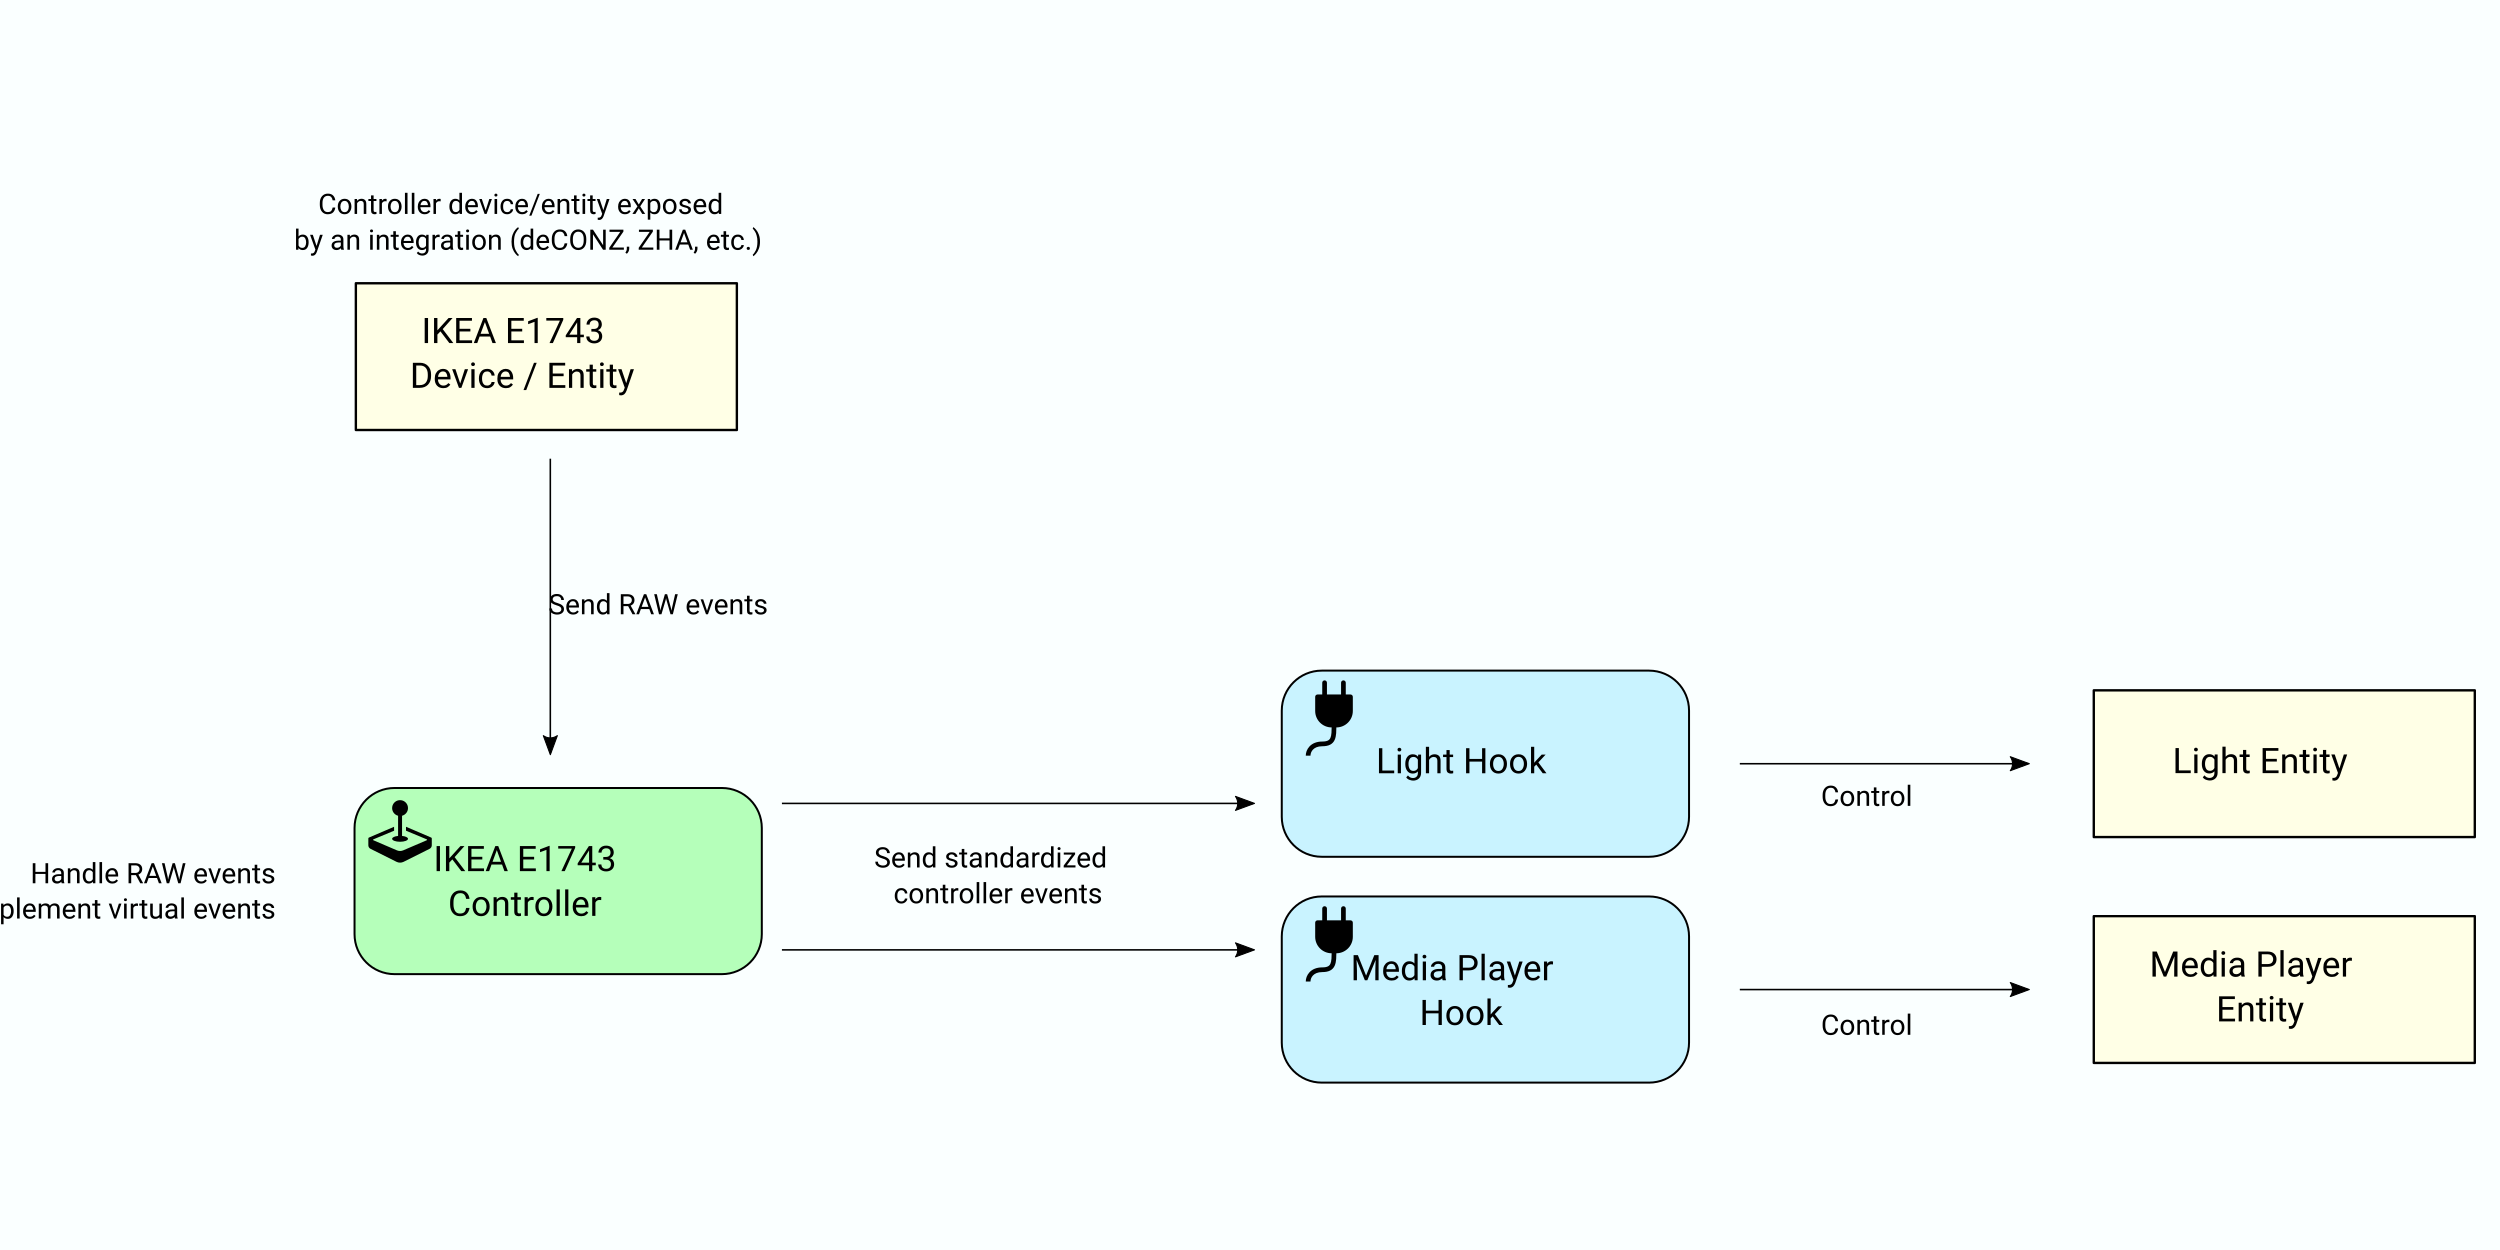
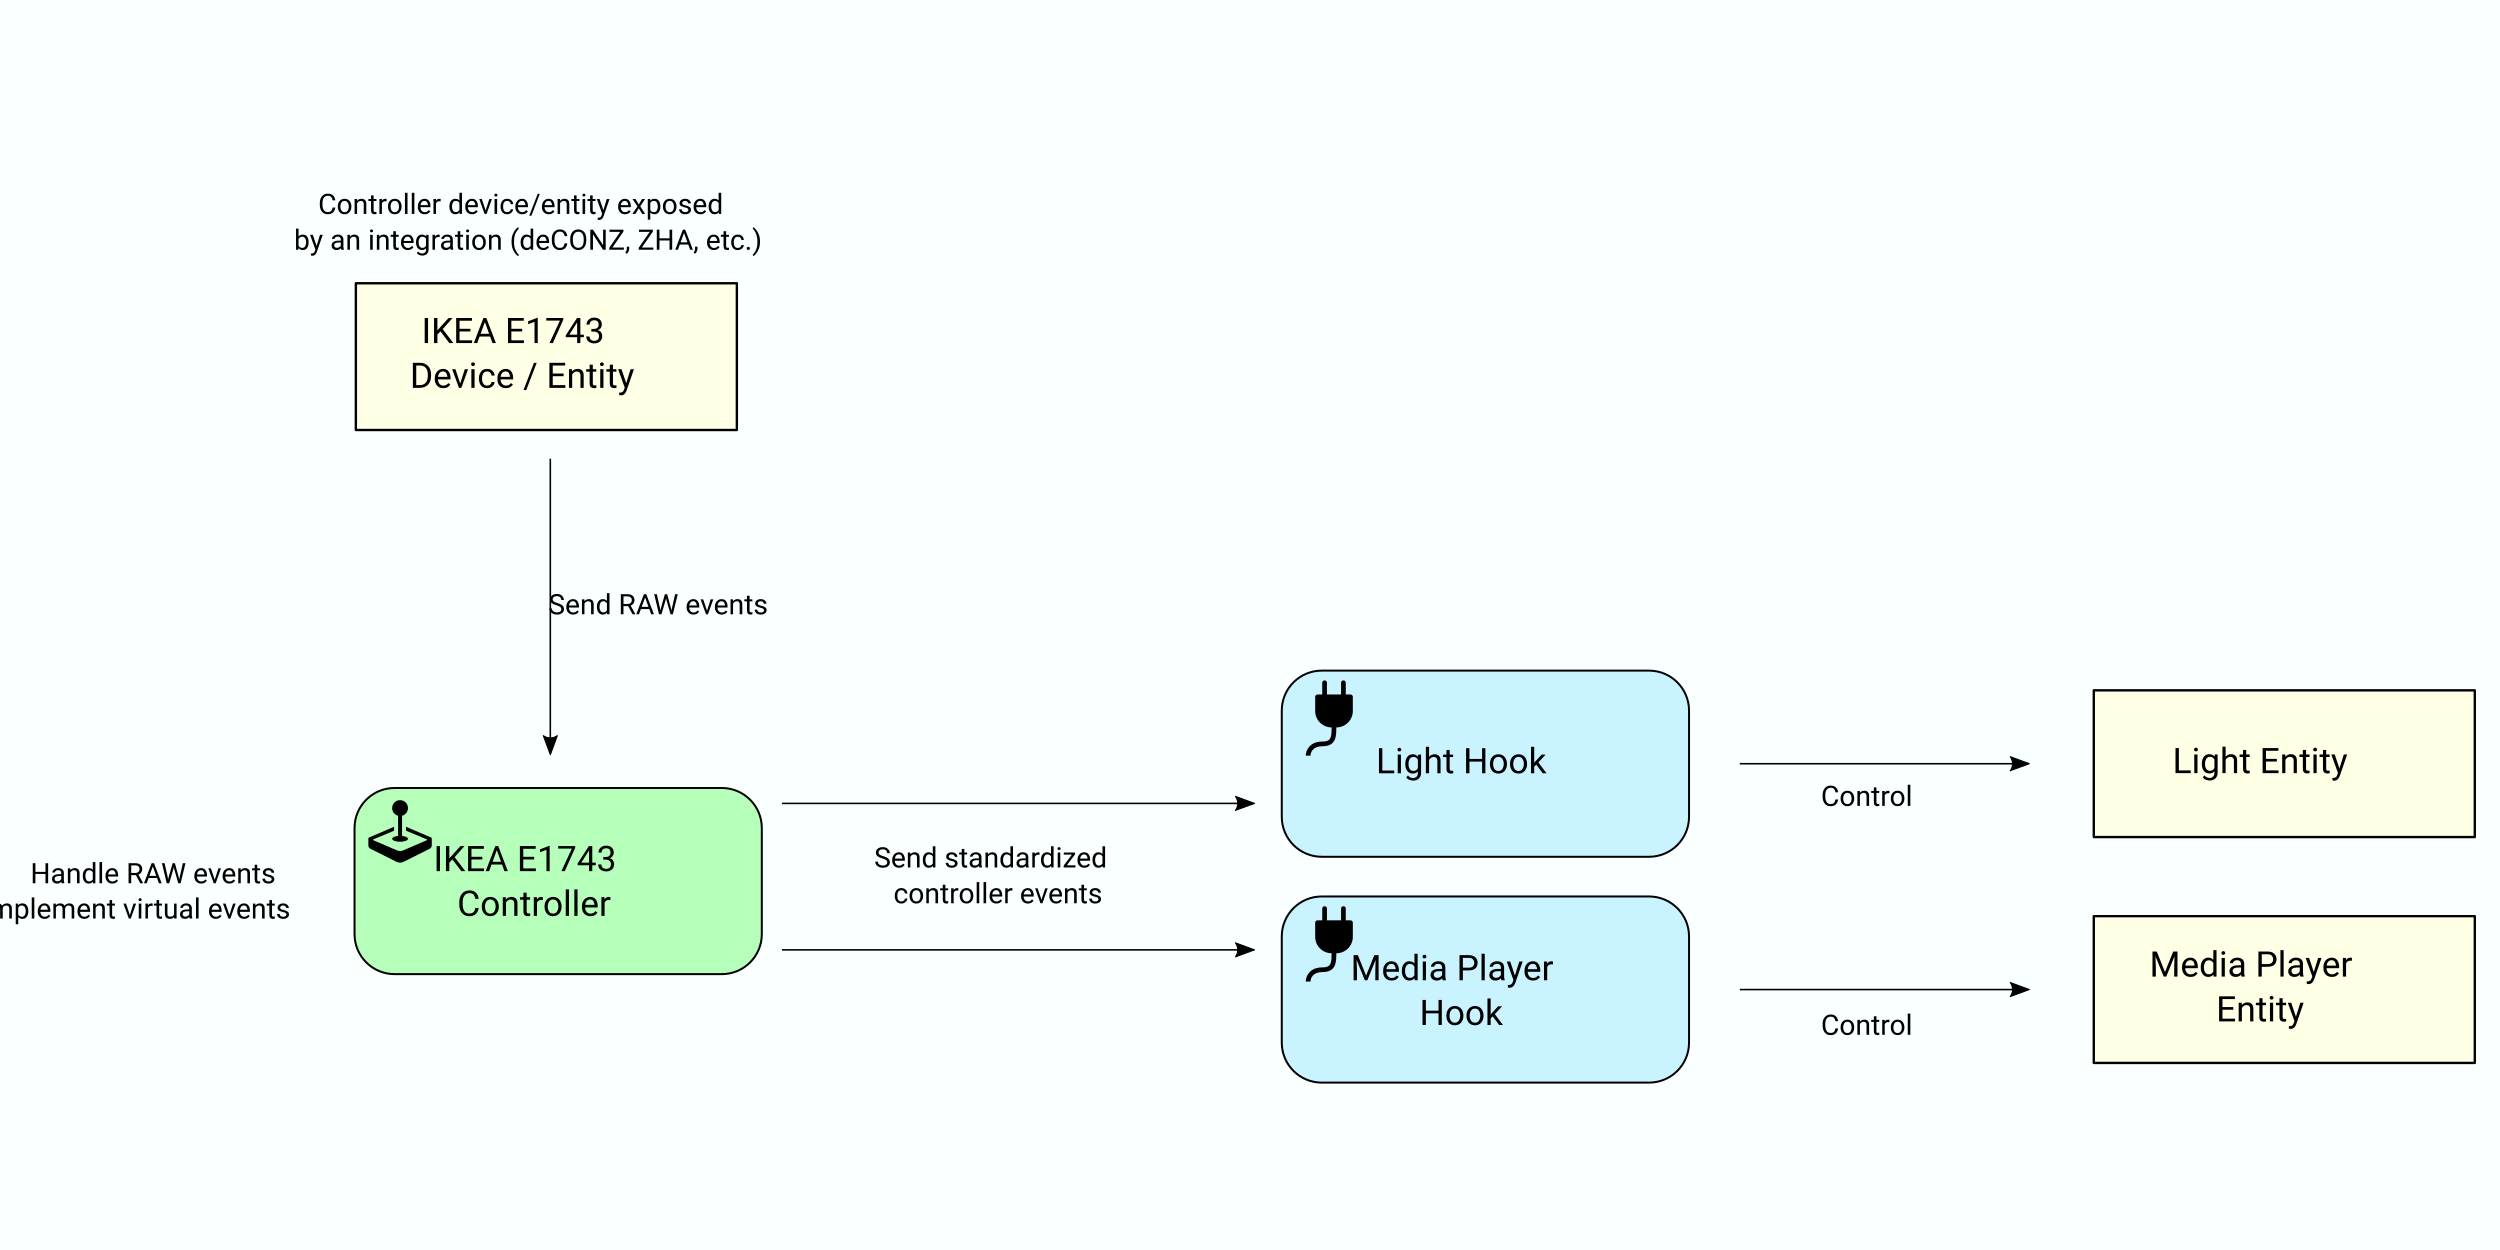
- <svg xmlns="http://www.w3.org/2000/svg" width="500mm" height="250mm" viewBox="0 0 500 250" version="1.1" id="svg8">
+ <svg xmlns="http://www.w3.org/2000/svg" id="svg8" width="500mm" height="250mm" version="1.1" viewBox="0 0 500 250">
  <defs id="defs2">
-     <marker style="overflow:visible" id="Arrow2Lstart" refX="0" refY="0" orient="auto">
-       <path transform="matrix(1.1,0,0,1.1,1.1,0)" d="M 8.719,4.034 -2.207,0.016 8.719,-4.002 c -1.745,2.372 -1.735,5.617 -6e-7,8.035 z" style="fill:#000000;fill-opacity:1;fill-rule:evenodd;stroke:#000000;stroke-width:0.625;stroke-linejoin:round;stroke-opacity:1" id="path1313" />
+     <marker style="overflow:visible" id="Arrow2Lstart" orient="auto" refX="0" refY="0">
+       <path id="path1313" d="M 8.719,4.034 -2.207,0.016 8.719,-4.002 c -1.745,2.372 -1.735,5.617 -6e-7,8.035 z" transform="matrix(1.1,0,0,1.1,1.1,0)" style="fill:#000;fill-opacity:1;fill-rule:evenodd;stroke:#000;stroke-width:.625;stroke-linejoin:round;stroke-opacity:1" />
    </marker>
-     <marker style="overflow:visible" id="marker3931" refX="0" refY="0" orient="auto">
-       <path transform="matrix(-1.1,0,0,-1.1,-1.1,0)" d="M 8.719,4.034 -2.207,0.016 8.719,-4.002 c -1.745,2.372 -1.735,5.617 -6e-7,8.035 z" style="fill:#000000;fill-opacity:1;fill-rule:evenodd;stroke:#000000;stroke-width:0.625;stroke-linejoin:round;stroke-opacity:1" id="path3929" />
+     <marker style="overflow:visible" id="marker3931" orient="auto" refX="0" refY="0">
+       <path id="path3929" d="M 8.719,4.034 -2.207,0.016 8.719,-4.002 c -1.745,2.372 -1.735,5.617 -6e-7,8.035 z" transform="matrix(-1.1,0,0,-1.1,-1.1,0)" style="fill:#000;fill-opacity:1;fill-rule:evenodd;stroke:#000;stroke-width:.625;stroke-linejoin:round;stroke-opacity:1" />
    </marker>
-     <marker style="overflow:visible" id="TriangleOutL" refX="0" refY="0" orient="auto">
-       <path transform="scale(0.8)" style="fill:#000000;fill-opacity:1;fill-rule:evenodd;stroke:#000000;stroke-width:1pt;stroke-opacity:1" d="M 5.77,0 -2.88,5 V -5 Z" id="path1437" />
+     <marker style="overflow:visible" id="TriangleOutL" orient="auto" refX="0" refY="0">
+       <path transform="scale(0.8)" style="fill:#000;fill-opacity:1;fill-rule:evenodd;stroke:#000;stroke-width:1pt;stroke-opacity:1" id="path1437" d="M 5.77,0 -2.88,5 V -5 Z" />
    </marker>
-     <marker style="overflow:visible" id="Arrow2Lend" refX="0" refY="0" orient="auto">
-       <path transform="matrix(-1.1,0,0,-1.1,-1.1,0)" d="M 8.719,4.034 -2.207,0.016 8.719,-4.002 c -1.745,2.372 -1.735,5.617 -6e-7,8.035 z" style="fill:#000000;fill-opacity:1;fill-rule:evenodd;stroke:#000000;stroke-width:0.625;stroke-linejoin:round;stroke-opacity:1" id="path1316" />
+     <marker style="overflow:visible" id="Arrow2Lend" orient="auto" refX="0" refY="0">
+       <path id="path1316" d="M 8.719,4.034 -2.207,0.016 8.719,-4.002 c -1.745,2.372 -1.735,5.617 -6e-7,8.035 z" transform="matrix(-1.1,0,0,-1.1,-1.1,0)" style="fill:#000;fill-opacity:1;fill-rule:evenodd;stroke:#000;stroke-width:.625;stroke-linejoin:round;stroke-opacity:1" />
    </marker>
-     <marker style="overflow:visible" id="Arrow1Lend" refX="0" refY="0" orient="auto">
-       <path transform="matrix(-0.8,0,0,-0.8,-10,0)" style="fill:#000000;fill-opacity:1;fill-rule:evenodd;stroke:#000000;stroke-width:1pt;stroke-opacity:1" d="M 0,0 5,-5 -12.5,0 5,5 Z" id="path1298" />
+     <marker style="overflow:visible" id="Arrow1Lend" orient="auto" refX="0" refY="0">
+       <path transform="matrix(-0.8,0,0,-0.8,-10,0)" style="fill:#000;fill-opacity:1;fill-rule:evenodd;stroke:#000;stroke-width:1pt;stroke-opacity:1" id="path1298" d="M 0,0 5,-5 -12.5,0 5,5 Z" />
    </marker>
-     <marker style="overflow:visible" id="Arrow1Lstart" refX="0" refY="0" orient="auto">
-       <path transform="matrix(0.8,0,0,0.8,10,0)" style="fill:#000000;fill-opacity:1;fill-rule:evenodd;stroke:#000000;stroke-width:1pt;stroke-opacity:1" d="M 0,0 5,-5 -12.5,0 5,5 Z" id="path1295" />
+     <marker style="overflow:visible" id="Arrow1Lstart" orient="auto" refX="0" refY="0">
+       <path transform="matrix(0.8,0,0,0.8,10,0)" style="fill:#000;fill-opacity:1;fill-rule:evenodd;stroke:#000;stroke-width:1pt;stroke-opacity:1" id="path1295" d="M 0,0 5,-5 -12.5,0 5,5 Z" />
    </marker>
-     <marker style="overflow:visible" id="Arrow2Lend-4" refX="0" refY="0" orient="auto">
-       <path transform="matrix(-1.1,0,0,-1.1,-1.1,0)" d="M 8.719,4.034 -2.207,0.016 8.719,-4.002 c -1.745,2.372 -1.735,5.617 -6e-7,8.035 z" style="fill:#000000;fill-opacity:1;fill-rule:evenodd;stroke:#000000;stroke-width:0.625;stroke-linejoin:round;stroke-opacity:1" id="path1316-0" />
+     <marker style="overflow:visible" id="Arrow2Lend-4" orient="auto" refX="0" refY="0">
+       <path id="path1316-0" d="M 8.719,4.034 -2.207,0.016 8.719,-4.002 c -1.745,2.372 -1.735,5.617 -6e-7,8.035 z" transform="matrix(-1.1,0,0,-1.1,-1.1,0)" style="fill:#000;fill-opacity:1;fill-rule:evenodd;stroke:#000;stroke-width:.625;stroke-linejoin:round;stroke-opacity:1" />
    </marker>
-     <marker style="overflow:visible" id="Arrow2Lend-4-1" refX="0" refY="0" orient="auto">
-       <path transform="matrix(-1.1,0,0,-1.1,-1.1,0)" d="M 8.719,4.034 -2.207,0.016 8.719,-4.002 c -1.745,2.372 -1.735,5.617 -6e-7,8.035 z" style="fill:#000000;fill-opacity:1;fill-rule:evenodd;stroke:#000000;stroke-width:0.625;stroke-linejoin:round;stroke-opacity:1" id="path1316-0-9" />
+     <marker style="overflow:visible" id="Arrow2Lend-4-1" orient="auto" refX="0" refY="0">
+       <path id="path1316-0-9" d="M 8.719,4.034 -2.207,0.016 8.719,-4.002 c -1.745,2.372 -1.735,5.617 -6e-7,8.035 z" transform="matrix(-1.1,0,0,-1.1,-1.1,0)" style="fill:#000;fill-opacity:1;fill-rule:evenodd;stroke:#000;stroke-width:.625;stroke-linejoin:round;stroke-opacity:1" />
    </marker>
-     <marker style="overflow:visible" id="Arrow2Lend-8" refX="0" refY="0" orient="auto">
-       <path transform="matrix(-1.1,0,0,-1.1,-1.1,0)" d="M 8.719,4.034 -2.207,0.016 8.719,-4.002 c -1.745,2.372 -1.735,5.617 -6e-7,8.035 z" style="fill:#000000;fill-opacity:1;fill-rule:evenodd;stroke:#000000;stroke-width:0.625;stroke-linejoin:round;stroke-opacity:1" id="path1316-04" />
+     <marker style="overflow:visible" id="Arrow2Lend-8" orient="auto" refX="0" refY="0">
+       <path id="path1316-04" d="M 8.719,4.034 -2.207,0.016 8.719,-4.002 c -1.745,2.372 -1.735,5.617 -6e-7,8.035 z" transform="matrix(-1.1,0,0,-1.1,-1.1,0)" style="fill:#000;fill-opacity:1;fill-rule:evenodd;stroke:#000;stroke-width:.625;stroke-linejoin:round;stroke-opacity:1" />
    </marker>
-     <marker style="overflow:visible" id="Arrow2Lend-4-6" refX="0" refY="0" orient="auto">
-       <path transform="matrix(-1.1,0,0,-1.1,-1.1,0)" d="M 8.719,4.034 -2.207,0.016 8.719,-4.002 c -1.745,2.372 -1.735,5.617 -6e-7,8.035 z" style="fill:#000000;fill-opacity:1;fill-rule:evenodd;stroke:#000000;stroke-width:0.625;stroke-linejoin:round;stroke-opacity:1" id="path1316-0-8" />
+     <marker style="overflow:visible" id="Arrow2Lend-4-6" orient="auto" refX="0" refY="0">
+       <path id="path1316-0-8" d="M 8.719,4.034 -2.207,0.016 8.719,-4.002 c -1.745,2.372 -1.735,5.617 -6e-7,8.035 z" transform="matrix(-1.1,0,0,-1.1,-1.1,0)" style="fill:#000;fill-opacity:1;fill-rule:evenodd;stroke:#000;stroke-width:.625;stroke-linejoin:round;stroke-opacity:1" />
    </marker>
-     <marker style="overflow:visible" id="Arrow2Lend-4-1-9" refX="0" refY="0" orient="auto">
-       <path transform="matrix(-1.1,0,0,-1.1,-1.1,0)" d="M 8.719,4.034 -2.207,0.016 8.719,-4.002 c -1.745,2.372 -1.735,5.617 -6e-7,8.035 z" style="fill:#000000;fill-opacity:1;fill-rule:evenodd;stroke:#000000;stroke-width:0.625;stroke-linejoin:round;stroke-opacity:1" id="path1316-0-9-0" />
+     <marker style="overflow:visible" id="Arrow2Lend-4-1-9" orient="auto" refX="0" refY="0">
+       <path id="path1316-0-9-0" d="M 8.719,4.034 -2.207,0.016 8.719,-4.002 c -1.745,2.372 -1.735,5.617 -6e-7,8.035 z" transform="matrix(-1.1,0,0,-1.1,-1.1,0)" style="fill:#000;fill-opacity:1;fill-rule:evenodd;stroke:#000;stroke-width:.625;stroke-linejoin:round;stroke-opacity:1" />
    </marker>
-     <marker style="overflow:visible" id="Arrow2Lend-6" refX="0" refY="0" orient="auto">
-       <path transform="matrix(-1.1,0,0,-1.1,-1.1,0)" d="M 8.719,4.034 -2.207,0.016 8.719,-4.002 c -1.745,2.372 -1.735,5.617 -6e-7,8.035 z" style="fill:#000000;fill-opacity:1;fill-rule:evenodd;stroke:#000000;stroke-width:0.625;stroke-linejoin:round;stroke-opacity:1" id="path1316-5" />
+     <marker style="overflow:visible" id="Arrow2Lend-6" orient="auto" refX="0" refY="0">
+       <path id="path1316-5" d="M 8.719,4.034 -2.207,0.016 8.719,-4.002 c -1.745,2.372 -1.735,5.617 -6e-7,8.035 z" transform="matrix(-1.1,0,0,-1.1,-1.1,0)" style="fill:#000;fill-opacity:1;fill-rule:evenodd;stroke:#000;stroke-width:.625;stroke-linejoin:round;stroke-opacity:1" />
    </marker>
-     <marker style="overflow:visible" id="Arrow2Lend-0" refX="0" refY="0" orient="auto">
-       <path transform="matrix(-1.1,0,0,-1.1,-1.1,0)" d="M 8.719,4.034 -2.207,0.016 8.719,-4.002 c -1.745,2.372 -1.735,5.617 -6e-7,8.035 z" style="fill:#000000;fill-opacity:1;fill-rule:evenodd;stroke:#000000;stroke-width:0.625;stroke-linejoin:round;stroke-opacity:1" id="path1316-8" />
+     <marker style="overflow:visible" id="Arrow2Lend-0" orient="auto" refX="0" refY="0">
+       <path id="path1316-8" d="M 8.719,4.034 -2.207,0.016 8.719,-4.002 c -1.745,2.372 -1.735,5.617 -6e-7,8.035 z" transform="matrix(-1.1,0,0,-1.1,-1.1,0)" style="fill:#000;fill-opacity:1;fill-rule:evenodd;stroke:#000;stroke-width:.625;stroke-linejoin:round;stroke-opacity:1" />
    </marker>
-     <marker style="overflow:visible" id="Arrow2Lend-0-2" refX="0" refY="0" orient="auto">
-       <path transform="matrix(-1.1,0,0,-1.1,-1.1,0)" d="M 8.719,4.034 -2.207,0.016 8.719,-4.002 c -1.745,2.372 -1.735,5.617 -6e-7,8.035 z" style="fill:#000000;fill-opacity:1;fill-rule:evenodd;stroke:#000000;stroke-width:0.625;stroke-linejoin:round;stroke-opacity:1" id="path1316-8-4" />
+     <marker style="overflow:visible" id="Arrow2Lend-0-2" orient="auto" refX="0" refY="0">
+       <path id="path1316-8-4" d="M 8.719,4.034 -2.207,0.016 8.719,-4.002 c -1.745,2.372 -1.735,5.617 -6e-7,8.035 z" transform="matrix(-1.1,0,0,-1.1,-1.1,0)" style="fill:#000;fill-opacity:1;fill-rule:evenodd;stroke:#000;stroke-width:.625;stroke-linejoin:round;stroke-opacity:1" />
    </marker>
  </defs>
  <g id="layer1">
-     <rect style="fill:#faffff;fill-opacity:1;stroke:#000000;stroke-width:0.4;stroke-linecap:round;stroke-linejoin:round;stroke-miterlimit:4.3;stroke-dasharray:none;stroke-opacity:1" id="rect2381" width="607.786" height="551.089" x="-52.524" y="-103.271" />
-     <rect style="fill:#ffffe6;fill-opacity:1;stroke:#000000;stroke-width:0.476;stroke-linecap:round;stroke-linejoin:round;stroke-miterlimit:4.3;stroke-dasharray:none;stroke-opacity:1" id="rect1220-4" width="76.202" height="29.352" x="418.757" y="183.232" />
-     <rect style="fill:#b5ffba;fill-opacity:1;stroke:#000000;stroke-width:0.4;stroke-linecap:round;stroke-linejoin:round;stroke-miterlimit:4.3;stroke-dasharray:none;stroke-opacity:1" id="rect869" width="81.454" height="37.231" x="70.908" y="157.597" rx="8" ry="8" />
-     <text xml:space="preserve" style="font-style:normal;font-weight:normal;font-size:7.056px;line-height:1.25;font-family:sans-serif;text-align:center;letter-spacing:0px;text-anchor:middle;fill:#000000;fill-opacity:1;stroke:none;stroke-width:0.265" x="111.403" y="174.222" id="text873">
-       <tspan id="tspan871" x="111.403" y="174.222" style="font-style:normal;font-variant:normal;font-weight:normal;font-stretch:normal;font-size:7.056px;font-family:Roboto;-inkscape-font-specification:Roboto;text-align:center;text-anchor:middle;stroke-width:0.265">IKEA E1743</tspan>
-       <tspan x="111.403" y="183.174" style="font-style:normal;font-variant:normal;font-weight:normal;font-stretch:normal;font-size:7.056px;font-family:Roboto;-inkscape-font-specification:Roboto;text-align:center;text-anchor:middle;stroke-width:0.265" id="tspan1149">Controller</tspan>
-       <tspan x="111.403" y="191.994" style="font-style:normal;font-variant:normal;font-weight:normal;font-stretch:normal;font-size:7.056px;font-family:Roboto;-inkscape-font-specification:Roboto;text-align:center;text-anchor:middle;stroke-width:0.265" id="tspan1101" />
+     <rect style="fill:#faffff;fill-opacity:1;stroke:#000;stroke-width:.4;stroke-linecap:round;stroke-linejoin:round;stroke-miterlimit:4.3;stroke-dasharray:none;stroke-opacity:1" id="rect2381" width="607.786" height="551.089" x="-52.524" y="-103.271" />
+     <rect style="fill:#ffffe6;fill-opacity:1;stroke:#000;stroke-width:.476;stroke-linecap:round;stroke-linejoin:round;stroke-miterlimit:4.3;stroke-dasharray:none;stroke-opacity:1" id="rect1220-4" width="76.202" height="29.352" x="418.757" y="183.232" />
+     <rect style="fill:#b5ffba;fill-opacity:1;stroke:#000;stroke-width:.4;stroke-linecap:round;stroke-linejoin:round;stroke-miterlimit:4.3;stroke-dasharray:none;stroke-opacity:1" id="rect869" width="81.454" height="37.231" x="70.908" y="157.597" rx="8" ry="8" />
+     <text xml:space="preserve" style="font-style:normal;font-weight:400;font-size:7.056px;line-height:1.25;font-family:sans-serif;text-align:center;letter-spacing:0;text-anchor:middle;fill:#000;fill-opacity:1;stroke:none;stroke-width:.265" id="text873" x="111.403" y="174.222">
+       <tspan id="tspan871" x="111.403" y="174.222" style="font-style:normal;font-variant:normal;font-weight:400;font-stretch:normal;font-size:7.056px;font-family:Roboto;-inkscape-font-specification:Roboto;text-align:center;text-anchor:middle;stroke-width:.265">IKEA E1743</tspan>
+       <tspan x="111.403" y="183.174" style="font-style:normal;font-variant:normal;font-weight:400;font-stretch:normal;font-size:7.056px;font-family:Roboto;-inkscape-font-specification:Roboto;text-align:center;text-anchor:middle;stroke-width:.265" id="tspan1149">Controller</tspan>
    </text>
    <g style="fill:currentColor" id="g1099" transform="matrix(0.7930988,0,0,0.7930988,73.66756,160.0281)">
-       <path d="M 10,2 A 2,2 0 0 1 8.5,3.937 V 9.024 C 9.363,9.107 10,9.401 10,9.75 10,10.164 9.105,10.5 8,10.5 6.895,10.5 6,10.164 6,9.75 6,9.4 6.637,9.107 7.5,9.024 V 3.937 A 2,2 0 1 1 10,2 Z" id="path1085" />
-       <path d="m 0,9.665 v 1.717 a 1,1 0 0 0 0.553,0.894 l 6.553,3.277 a 2,2 0 0 0 1.788,0 l 6.553,-3.277 A 1,1 0 0 0 16,11.382 V 9.665 c 0,-0.1 -0.06,-0.19 -0.152,-0.23 L 9.5,6.715 v 0.993 l 5.227,2.178 a 0.125,0.125 0 0 1 10e-4,0.23 l -5.94,2.546 a 2,2 0 0 1 -1.576,0 L 1.272,10.116 A 0.125,0.125 0 0 1 1.273,9.886 L 6.5,7.708 6.487,6.72 0.152,9.435 A 0.25,0.25 0 0 0 0,9.665 Z" id="path1087" />
+       <path id="path1085" d="M 10,2 A 2,2 0 0 1 8.5,3.937 V 9.024 C 9.363,9.107 10,9.401 10,9.75 10,10.164 9.105,10.5 8,10.5 6.895,10.5 6,10.164 6,9.75 6,9.4 6.637,9.107 7.5,9.024 V 3.937 A 2,2 0 1 1 10,2 Z" />
+       <path id="path1087" d="m 0,9.665 v 1.717 a 1,1 0 0 0 0.553,0.894 l 6.553,3.277 a 2,2 0 0 0 1.788,0 l 6.553,-3.277 A 1,1 0 0 0 16,11.382 V 9.665 c 0,-0.1 -0.06,-0.19 -0.152,-0.23 L 9.5,6.715 v 0.993 l 5.227,2.178 a 0.125,0.125 0 0 1 10e-4,0.23 l -5.94,2.546 a 2,2 0 0 1 -1.576,0 L 1.272,10.116 A 0.125,0.125 0 0 1 1.273,9.886 L 6.5,7.708 6.487,6.72 0.152,9.435 A 0.25,0.25 0 0 0 0,9.665 Z" />
    </g>
-     <rect style="fill:#c9f3ff;fill-opacity:1;stroke:#000000;stroke-width:0.4;stroke-linecap:round;stroke-linejoin:round;stroke-miterlimit:4.3;stroke-dasharray:none;stroke-opacity:1" id="rect869-0" width="81.454" height="37.231" x="256.354" y="179.293" rx="8" ry="8" />
-     <text xml:space="preserve" style="font-style:normal;font-weight:normal;font-size:7.056px;line-height:1.25;font-family:sans-serif;text-align:center;letter-spacing:0px;text-anchor:middle;fill:#000000;fill-opacity:1;stroke:none;stroke-width:0.265" x="296.839" y="196.044" id="text873-4">
-       <tspan x="296.839" y="196.044" style="font-style:normal;font-variant:normal;font-weight:normal;font-stretch:normal;font-size:7.056px;font-family:Roboto;-inkscape-font-specification:Roboto;text-align:center;text-anchor:middle;stroke-width:0.265" id="tspan1101-2">Media Player</tspan>
-       <tspan x="296.839" y="204.996" style="font-style:normal;font-variant:normal;font-weight:normal;font-stretch:normal;font-size:7.056px;font-family:Roboto;-inkscape-font-specification:Roboto;text-align:center;text-anchor:middle;stroke-width:0.265" id="tspan1157">Hook</tspan>
-     </text>
-     <text xml:space="preserve" style="font-style:normal;font-weight:normal;font-size:10.583px;line-height:1.25;font-family:sans-serif;fill:#000000;fill-opacity:1;stroke:none;stroke-width:0.265" x="213.557" y="36.286" id="text1153">
-       <tspan id="tspan1151" x="213.557" y="36.286" style="stroke-width:0.265" />
-       <tspan x="213.557" y="49.515" style="stroke-width:0.265" id="tspan1155" />
+     <rect style="fill:#c9f3ff;fill-opacity:1;stroke:#000;stroke-width:.4;stroke-linecap:round;stroke-linejoin:round;stroke-miterlimit:4.3;stroke-dasharray:none;stroke-opacity:1" id="rect869-0" width="81.454" height="37.231" x="256.354" y="179.293" rx="8" ry="8" />
+     <text xml:space="preserve" style="font-style:normal;font-weight:400;font-size:7.056px;line-height:1.25;font-family:sans-serif;text-align:center;letter-spacing:0;text-anchor:middle;fill:#000;fill-opacity:1;stroke:none;stroke-width:.265" id="text873-4" x="296.839" y="196.044">
+       <tspan x="296.839" y="196.044" style="font-style:normal;font-variant:normal;font-weight:400;font-stretch:normal;font-size:7.056px;font-family:Roboto;-inkscape-font-specification:Roboto;text-align:center;text-anchor:middle;stroke-width:.265" id="tspan1101-2">Media Player</tspan>
+       <tspan x="296.839" y="204.996" style="font-style:normal;font-variant:normal;font-weight:400;font-stretch:normal;font-size:7.056px;font-family:Roboto;-inkscape-font-specification:Roboto;text-align:center;text-anchor:middle;stroke-width:.265" id="tspan1157">Hook</tspan>
    </text>
    <g style="fill:currentColor" id="g1216" transform="matrix(0.9411093,0,0,0.9411093,259.2719,181.2427)">
-       <path d="M 6,0 A 0.5,0.5 0 0 1 6.5,0.5 V 3 h 3 V 0.5 a 0.5,0.5 0 0 1 1,0 V 3 h 1 A 0.5,0.5 0 0 1 12,3.5 v 3 A 3.5,3.5 0 0 1 8.5,10 c -0.002,0.434 -0.01,0.845 -0.04,1.22 -0.041,0.514 -0.126,1.003 -0.317,1.424 a 2.083,2.083 0 0 1 -0.97,1.028 C 6.725,13.9 6.169,14 5.5,14 4.502,14 3.89,14.33 3.526,14.718 A 1.922,1.922 0 0 0 3,16 H 2 C 2,15.384 2.232,14.633 2.797,14.032 3.374,13.42 4.261,13 5.5,13 c 0.581,0 0.962,-0.088 1.218,-0.219 0.241,-0.123 0.4,-0.3 0.514,-0.55 0.121,-0.266 0.193,-0.621 0.23,-1.09 C 7.489,10.801 7.497,10.423 7.499,10 A 3.5,3.5 0 0 1 4,6.5 v -3 A 0.5,0.5 0 0 1 4.5,3 h 1 V 0.5 A 0.5,0.5 0 0 1 6,0 Z" id="path1205" />
+       <path id="path1205" d="M 6,0 A 0.5,0.5 0 0 1 6.5,0.5 V 3 h 3 V 0.5 a 0.5,0.5 0 0 1 1,0 V 3 h 1 A 0.5,0.5 0 0 1 12,3.5 v 3 A 3.5,3.5 0 0 1 8.5,10 c -0.002,0.434 -0.01,0.845 -0.04,1.22 -0.041,0.514 -0.126,1.003 -0.317,1.424 a 2.083,2.083 0 0 1 -0.97,1.028 C 6.725,13.9 6.169,14 5.5,14 4.502,14 3.89,14.33 3.526,14.718 A 1.922,1.922 0 0 0 3,16 H 2 C 2,15.384 2.232,14.633 2.797,14.032 3.374,13.42 4.261,13 5.5,13 c 0.581,0 0.962,-0.088 1.218,-0.219 0.241,-0.123 0.4,-0.3 0.514,-0.55 0.121,-0.266 0.193,-0.621 0.23,-1.09 C 7.489,10.801 7.497,10.423 7.499,10 A 3.5,3.5 0 0 1 4,6.5 v -3 A 0.5,0.5 0 0 1 4.5,3 h 1 V 0.5 A 0.5,0.5 0 0 1 6,0 Z" />
    </g>
-     <rect style="fill:#ffffe6;fill-opacity:1;stroke:#000000;stroke-width:0.476;stroke-linecap:round;stroke-linejoin:round;stroke-miterlimit:4.3;stroke-dasharray:none;stroke-opacity:1" id="rect1220" width="76.202" height="29.352" x="71.171" y="56.649" />
-     <text xml:space="preserve" style="font-style:normal;font-weight:normal;font-size:7.056px;line-height:1.25;font-family:sans-serif;text-align:center;letter-spacing:0px;text-anchor:middle;fill:#000000;fill-opacity:1;stroke:none;stroke-width:0.265" x="456.617" y="195.325" id="text873-4-0">
-       <tspan x="456.617" y="195.325" style="font-style:normal;font-variant:normal;font-weight:normal;font-stretch:normal;font-size:7.056px;font-family:Roboto;-inkscape-font-specification:Roboto;text-align:center;text-anchor:middle;stroke-width:0.265" id="tspan1101-2-2">Media Player</tspan>
-       <tspan x="456.617" y="204.277" style="font-style:normal;font-variant:normal;font-weight:normal;font-stretch:normal;font-size:7.056px;font-family:Roboto;-inkscape-font-specification:Roboto;text-align:center;text-anchor:middle;stroke-width:0.265" id="tspan1157-8">Entity</tspan>
+     <rect style="fill:#ffffe6;fill-opacity:1;stroke:#000;stroke-width:.476;stroke-linecap:round;stroke-linejoin:round;stroke-miterlimit:4.3;stroke-dasharray:none;stroke-opacity:1" id="rect1220" width="76.202" height="29.352" x="71.171" y="56.649" />
+     <text xml:space="preserve" style="font-style:normal;font-weight:400;font-size:7.056px;line-height:1.25;font-family:sans-serif;text-align:center;letter-spacing:0;text-anchor:middle;fill:#000;fill-opacity:1;stroke:none;stroke-width:.265" id="text873-4-0" x="456.617" y="195.325">
+       <tspan x="456.617" y="195.325" style="font-style:normal;font-variant:normal;font-weight:400;font-stretch:normal;font-size:7.056px;font-family:Roboto;-inkscape-font-specification:Roboto;text-align:center;text-anchor:middle;stroke-width:.265" id="tspan1101-2-2">Media Player</tspan>
+       <tspan x="456.617" y="204.277" style="font-style:normal;font-variant:normal;font-weight:400;font-stretch:normal;font-size:7.056px;font-family:Roboto;-inkscape-font-specification:Roboto;text-align:center;text-anchor:middle;stroke-width:.265" id="tspan1157-8">Entity</tspan>
    </text>
-     <text xml:space="preserve" style="font-style:normal;font-weight:normal;font-size:7.056px;line-height:1.25;font-family:sans-serif;text-align:center;letter-spacing:0px;text-anchor:middle;fill:#000000;fill-opacity:1;stroke:none;stroke-width:0.265" x="109.022" y="68.616" id="text873-4-3">
-       <tspan x="109.022" y="68.616" style="font-style:normal;font-variant:normal;font-weight:normal;font-stretch:normal;font-size:7.056px;font-family:Roboto;-inkscape-font-specification:Roboto;text-align:center;text-anchor:middle;stroke-width:0.265" id="tspan1157-0">IKEA E1743</tspan>
-       <tspan x="109.022" y="77.568" style="font-style:normal;font-variant:normal;font-weight:normal;font-stretch:normal;font-size:7.056px;font-family:Roboto;-inkscape-font-specification:Roboto;text-align:center;text-anchor:middle;stroke-width:0.265" id="tspan1287">Device / Entity</tspan>
+     <text xml:space="preserve" style="font-style:normal;font-weight:400;font-size:7.056px;line-height:1.25;font-family:sans-serif;text-align:center;letter-spacing:0;text-anchor:middle;fill:#000;fill-opacity:1;stroke:none;stroke-width:.265" id="text873-4-3" x="109.022" y="68.616">
+       <tspan x="109.022" y="68.616" style="font-style:normal;font-variant:normal;font-weight:400;font-stretch:normal;font-size:7.056px;font-family:Roboto;-inkscape-font-specification:Roboto;text-align:center;text-anchor:middle;stroke-width:.265" id="tspan1157-0">IKEA E1743</tspan>
+       <tspan x="109.022" y="77.568" style="font-style:normal;font-variant:normal;font-weight:400;font-stretch:normal;font-size:7.056px;font-family:Roboto;-inkscape-font-specification:Roboto;text-align:center;text-anchor:middle;stroke-width:.265" id="tspan1287">Device / Entity</tspan>
    </text>
-     <path style="fill:none;stroke:#000000;stroke-width:0.317px;stroke-linecap:butt;stroke-linejoin:miter;stroke-opacity:1;marker-end:url(#Arrow2Lend)" d="m 156.385,189.976 h 94.097" id="path1293" />
-     <path style="fill:none;stroke:#000000;stroke-width:0.317px;stroke-linecap:butt;stroke-linejoin:miter;stroke-opacity:1;marker-end:url(#Arrow2Lend-4)" d="M 110.063,91.74 V 150.516" id="path1293-9" />
-     <text xml:space="preserve" style="font-style:normal;font-weight:normal;font-size:5.644px;line-height:1.25;font-family:sans-serif;text-align:center;letter-spacing:0px;text-anchor:middle;fill:#000000;fill-opacity:1;stroke:none;stroke-width:0.265" x="135.293" y="122.855" id="text873-4-3-2">
-       <tspan x="135.293" y="122.855" style="font-style:normal;font-variant:normal;font-weight:normal;font-stretch:normal;font-size:5.644px;font-family:Roboto;-inkscape-font-specification:Roboto;text-align:center;text-anchor:middle;stroke-width:0.265" id="tspan1287-4">Send RAW events</tspan>
+     <path style="fill:none;stroke:#000;stroke-width:.317px;stroke-linecap:butt;stroke-linejoin:miter;stroke-opacity:1;marker-end:url(#Arrow2Lend)" id="path1293" d="m 156.385,189.976 h 94.097" />
+     <path style="fill:none;stroke:#000;stroke-width:.317px;stroke-linecap:butt;stroke-linejoin:miter;stroke-opacity:1;marker-end:url(#Arrow2Lend-4)" id="path1293-9" d="M 110.063,91.74 V 150.516" />
+     <text xml:space="preserve" style="font-style:normal;font-weight:400;font-size:5.644px;line-height:1.25;font-family:sans-serif;text-align:center;letter-spacing:0;text-anchor:middle;fill:#000;fill-opacity:1;stroke:none;stroke-width:.265" id="text873-4-3-2" x="135.293" y="122.855">
+       <tspan x="135.293" y="122.855" style="font-style:normal;font-variant:normal;font-weight:400;font-stretch:normal;font-size:5.644px;font-family:Roboto;-inkscape-font-specification:Roboto;text-align:center;text-anchor:middle;stroke-width:.265" id="tspan1287-4">Send RAW events</tspan>
    </text>
-     <text xml:space="preserve" style="font-style:normal;font-weight:normal;font-size:5.644px;line-height:1.25;font-family:sans-serif;text-align:center;letter-spacing:0px;text-anchor:middle;fill:#000000;fill-opacity:1;stroke:none;stroke-width:0.265" x="377.019" y="206.962" id="text873-4-3-2-4">
-       <tspan x="377.019" y="206.962" style="font-style:normal;font-variant:normal;font-weight:normal;font-stretch:normal;font-size:5.644px;font-family:Roboto;-inkscape-font-specification:Roboto;text-align:center;text-anchor:middle;stroke-width:0.265" id="tspan1287-4-9">Control</tspan>
+     <text xml:space="preserve" style="font-style:normal;font-weight:400;font-size:5.644px;line-height:1.25;font-family:sans-serif;text-align:center;letter-spacing:0;text-anchor:middle;fill:#000;fill-opacity:1;stroke:none;stroke-width:.265" id="text873-4-3-2-4" x="377.019" y="206.962">
+       <tspan x="377.019" y="206.962" style="font-style:normal;font-variant:normal;font-weight:400;font-stretch:normal;font-size:5.644px;font-family:Roboto;-inkscape-font-specification:Roboto;text-align:center;text-anchor:middle;stroke-width:.265" id="tspan1287-4-9">Control</tspan>
    </text>
-     <text xml:space="preserve" style="font-style:normal;font-weight:normal;font-size:5.644px;line-height:0;font-family:sans-serif;text-align:end;letter-spacing:0px;text-anchor:end;fill:#000000;fill-opacity:1;stroke:none;stroke-width:0.265" x="65.411" y="176.655" id="text873-4-3-2-9">
-       <tspan x="65.411" y="176.655" style="font-style:normal;font-variant:normal;font-weight:normal;font-stretch:normal;font-size:5.644px;line-height:1.25;font-family:Roboto;-inkscape-font-specification:Roboto;text-align:end;text-anchor:end;stroke-width:0.265" id="tspan1287-4-3">Handle RAW events</tspan>
-       <tspan x="65.411" y="183.71" style="font-style:normal;font-variant:normal;font-weight:normal;font-stretch:normal;font-size:5.644px;line-height:1.25;font-family:Roboto;-inkscape-font-specification:Roboto;text-align:end;text-anchor:end;stroke-width:0.265" id="tspan2112">Implement virtual events</tspan>
-       <tspan style="font-style:normal;font-variant:normal;font-weight:normal;font-stretch:normal;font-size:5.644px;line-height:1.85;font-family:Roboto;-inkscape-font-specification:Roboto;text-align:end;text-anchor:end;stroke-width:0.265" id="tspan4480" x="65.411" y="192.459" />
-       <tspan x="65.411" y="197.574" style="font-style:normal;font-variant:normal;font-weight:normal;font-stretch:normal;font-size:5.644px;line-height:1.25;font-family:Roboto;-inkscape-font-specification:Roboto;text-align:end;text-anchor:end;stroke-width:0.265" id="tspan2455" />
+     <text xml:space="preserve" style="font-style:normal;font-weight:400;font-size:5.644px;line-height:0;font-family:sans-serif;text-align:end;letter-spacing:0;text-anchor:end;fill:#000;fill-opacity:1;stroke:none;stroke-width:.265" id="text873-4-3-2-9" x="65.411" y="176.655">
+       <tspan x="65.411" y="176.655" style="font-style:normal;font-variant:normal;font-weight:400;font-stretch:normal;font-size:5.644px;line-height:1.25;font-family:Roboto;-inkscape-font-specification:Roboto;text-align:end;text-anchor:end;stroke-width:.265" id="tspan1287-4-3">Handle RAW events</tspan>
+       <tspan x="65.411" y="183.71" style="font-style:normal;font-variant:normal;font-weight:400;font-stretch:normal;font-size:5.644px;line-height:1.25;font-family:Roboto;-inkscape-font-specification:Roboto;text-align:end;text-anchor:end;stroke-width:.265" id="tspan2112">Implement virtual events</tspan>
    </text>
-     <text xml:space="preserve" style="font-style:normal;font-weight:normal;font-size:5.644px;line-height:1.25;font-family:sans-serif;text-align:center;letter-spacing:0px;text-anchor:middle;fill:#000000;fill-opacity:1;stroke:none;stroke-width:0.265" x="203.263" y="173.489" id="text873-4-3-2-9-6">
-       <tspan x="203.263" y="173.489" style="font-style:normal;font-variant:normal;font-weight:normal;font-stretch:normal;font-size:5.644px;font-family:Roboto;-inkscape-font-specification:Roboto;text-align:center;text-anchor:middle;stroke-width:0.265" id="tspan2112-5">Send standardized</tspan>
-       <tspan x="203.263" y="180.65" style="font-style:normal;font-variant:normal;font-weight:normal;font-stretch:normal;font-size:5.644px;font-family:Roboto;-inkscape-font-specification:Roboto;text-align:center;text-anchor:middle;stroke-width:0.265" id="tspan2168">controller events</tspan>
+     <text xml:space="preserve" style="font-style:normal;font-weight:400;font-size:5.644px;line-height:1.25;font-family:sans-serif;text-align:center;letter-spacing:0;text-anchor:middle;fill:#000;fill-opacity:1;stroke:none;stroke-width:.265" id="text873-4-3-2-9-6" x="203.263" y="173.489">
+       <tspan x="203.263" y="173.489" style="font-style:normal;font-variant:normal;font-weight:400;font-stretch:normal;font-size:5.644px;font-family:Roboto;-inkscape-font-specification:Roboto;text-align:center;text-anchor:middle;stroke-width:.265" id="tspan2112-5">Send standardized</tspan>
+       <tspan x="203.263" y="180.65" style="font-style:normal;font-variant:normal;font-weight:400;font-stretch:normal;font-size:5.644px;font-family:Roboto;-inkscape-font-specification:Roboto;text-align:center;text-anchor:middle;stroke-width:.265" id="tspan2168">controller events</tspan>
    </text>
-     <text xml:space="preserve" style="font-style:normal;font-weight:normal;font-size:5.644px;line-height:1.25;font-family:sans-serif;text-align:center;letter-spacing:0px;text-anchor:middle;fill:#000000;fill-opacity:1;stroke:none;stroke-width:0.265" x="109.279" y="42.791" id="text873-4-3-2-9-3">
-       <tspan x="109.279" y="42.791" style="font-style:normal;font-variant:normal;font-weight:normal;font-stretch:normal;font-size:5.644px;font-family:Roboto;-inkscape-font-specification:Roboto;text-align:center;text-anchor:middle;stroke-width:0.265" id="tspan2112-1">Controller device/entity exposed</tspan>
-       <tspan x="109.279" y="49.952" style="font-style:normal;font-variant:normal;font-weight:normal;font-stretch:normal;font-size:5.644px;font-family:Roboto;-inkscape-font-specification:Roboto;text-align:center;text-anchor:middle;stroke-width:0.265" id="tspan2332">by an integration (deCONZ, ZHA, etc.)</tspan>
+     <text xml:space="preserve" style="font-style:normal;font-weight:400;font-size:5.644px;line-height:1.25;font-family:sans-serif;text-align:center;letter-spacing:0;text-anchor:middle;fill:#000;fill-opacity:1;stroke:none;stroke-width:.265" id="text873-4-3-2-9-3" x="109.279" y="42.791">
+       <tspan x="109.279" y="42.791" style="font-style:normal;font-variant:normal;font-weight:400;font-stretch:normal;font-size:5.644px;font-family:Roboto;-inkscape-font-specification:Roboto;text-align:center;text-anchor:middle;stroke-width:.265" id="tspan2112-1">Controller device/entity exposed</tspan>
+       <tspan x="109.279" y="49.952" style="font-style:normal;font-variant:normal;font-weight:400;font-stretch:normal;font-size:5.644px;font-family:Roboto;-inkscape-font-specification:Roboto;text-align:center;text-anchor:middle;stroke-width:.265" id="tspan2332">by an integration (deCONZ, ZHA, etc.)</tspan>
    </text>
-     <text xml:space="preserve" style="font-style:normal;font-weight:normal;font-size:10.583px;line-height:1.25;font-family:sans-serif;fill:#000000;fill-opacity:1;stroke:none;stroke-width:0.265" x="540.128" y="79.375" id="text2338">
-       <tspan id="tspan2336" x="540.128" y="79.375" style="stroke-width:0.265" />
-     </text>
-     <rect style="fill:#c9f3ff;fill-opacity:1;stroke:#000000;stroke-width:0.4;stroke-linecap:round;stroke-linejoin:round;stroke-miterlimit:4.3;stroke-dasharray:none;stroke-opacity:1" id="rect869-0-8" width="81.454" height="37.231" x="256.354" y="134.125" rx="8" ry="8" />
-     <text xml:space="preserve" style="font-style:normal;font-weight:normal;font-size:7.056px;line-height:1.25;font-family:sans-serif;text-align:center;letter-spacing:0px;text-anchor:middle;fill:#000000;fill-opacity:1;stroke:none;stroke-width:0.265" x="296.839" y="154.652" id="text873-4-7">
-       <tspan x="296.839" y="154.652" style="font-style:normal;font-variant:normal;font-weight:normal;font-stretch:normal;font-size:7.056px;font-family:Roboto;-inkscape-font-specification:Roboto;text-align:center;text-anchor:middle;stroke-width:0.265" id="tspan1157-6">Light Hook</tspan>
+     <rect style="fill:#c9f3ff;fill-opacity:1;stroke:#000;stroke-width:.4;stroke-linecap:round;stroke-linejoin:round;stroke-miterlimit:4.3;stroke-dasharray:none;stroke-opacity:1" id="rect869-0-8" width="81.454" height="37.231" x="256.354" y="134.125" rx="8" ry="8" />
+     <text xml:space="preserve" style="font-style:normal;font-weight:400;font-size:7.056px;line-height:1.25;font-family:sans-serif;text-align:center;letter-spacing:0;text-anchor:middle;fill:#000;fill-opacity:1;stroke:none;stroke-width:.265" id="text873-4-7" x="296.839" y="154.652">
+       <tspan x="296.839" y="154.652" style="font-style:normal;font-variant:normal;font-weight:400;font-stretch:normal;font-size:7.056px;font-family:Roboto;-inkscape-font-specification:Roboto;text-align:center;text-anchor:middle;stroke-width:.265" id="tspan1157-6">Light Hook</tspan>
    </text>
    <g style="fill:currentColor" id="g1216-0" transform="matrix(0.9411093,0,0,0.9411093,259.2719,136.0745)">
-       <path d="M 6,0 A 0.5,0.5 0 0 1 6.5,0.5 V 3 h 3 V 0.5 a 0.5,0.5 0 0 1 1,0 V 3 h 1 A 0.5,0.5 0 0 1 12,3.5 v 3 A 3.5,3.5 0 0 1 8.5,10 c -0.002,0.434 -0.01,0.845 -0.04,1.22 -0.041,0.514 -0.126,1.003 -0.317,1.424 a 2.083,2.083 0 0 1 -0.97,1.028 C 6.725,13.9 6.169,14 5.5,14 4.502,14 3.89,14.33 3.526,14.718 A 1.922,1.922 0 0 0 3,16 H 2 C 2,15.384 2.232,14.633 2.797,14.032 3.374,13.42 4.261,13 5.5,13 c 0.581,0 0.962,-0.088 1.218,-0.219 0.241,-0.123 0.4,-0.3 0.514,-0.55 0.121,-0.266 0.193,-0.621 0.23,-1.09 C 7.489,10.801 7.497,10.423 7.499,10 A 3.5,3.5 0 0 1 4,6.5 v -3 A 0.5,0.5 0 0 1 4.5,3 h 1 V 0.5 A 0.5,0.5 0 0 1 6,0 Z" id="path1205-4" />
+       <path id="path1205-4" d="M 6,0 A 0.5,0.5 0 0 1 6.5,0.5 V 3 h 3 V 0.5 a 0.5,0.5 0 0 1 1,0 V 3 h 1 A 0.5,0.5 0 0 1 12,3.5 v 3 A 3.5,3.5 0 0 1 8.5,10 c -0.002,0.434 -0.01,0.845 -0.04,1.22 -0.041,0.514 -0.126,1.003 -0.317,1.424 a 2.083,2.083 0 0 1 -0.97,1.028 C 6.725,13.9 6.169,14 5.5,14 4.502,14 3.89,14.33 3.526,14.718 A 1.922,1.922 0 0 0 3,16 H 2 C 2,15.384 2.232,14.633 2.797,14.032 3.374,13.42 4.261,13 5.5,13 c 0.581,0 0.962,-0.088 1.218,-0.219 0.241,-0.123 0.4,-0.3 0.514,-0.55 0.121,-0.266 0.193,-0.621 0.23,-1.09 C 7.489,10.801 7.497,10.423 7.499,10 A 3.5,3.5 0 0 1 4,6.5 v -3 A 0.5,0.5 0 0 1 4.5,3 h 1 V 0.5 A 0.5,0.5 0 0 1 6,0 Z" />
    </g>
-     <path style="fill:none;stroke:#000000;stroke-width:0.317px;stroke-linecap:butt;stroke-linejoin:miter;stroke-opacity:1;marker-end:url(#Arrow2Lend-6)" d="m 156.385,160.683 h 94.097" id="path1293-1" />
-     <rect style="fill:#ffffe6;fill-opacity:1;stroke:#000000;stroke-width:0.476;stroke-linecap:round;stroke-linejoin:round;stroke-miterlimit:4.3;stroke-dasharray:none;stroke-opacity:1" id="rect1220-4-0" width="76.202" height="29.352" x="418.757" y="138.064" />
-     <text xml:space="preserve" style="font-style:normal;font-weight:normal;font-size:7.056px;line-height:1.25;font-family:sans-serif;text-align:center;letter-spacing:0px;text-anchor:middle;fill:#000000;fill-opacity:1;stroke:none;stroke-width:0.265" x="456.609" y="154.633" id="text873-4-0-4">
-       <tspan x="456.609" y="154.633" style="font-style:normal;font-variant:normal;font-weight:normal;font-stretch:normal;font-size:7.056px;font-family:Roboto;-inkscape-font-specification:Roboto;text-align:center;text-anchor:middle;stroke-width:0.265" id="tspan1157-8-7">Light Entity</tspan>
+     <path style="fill:none;stroke:#000;stroke-width:.317px;stroke-linecap:butt;stroke-linejoin:miter;stroke-opacity:1;marker-end:url(#Arrow2Lend-6)" id="path1293-1" d="m 156.385,160.683 h 94.097" />
+     <rect style="fill:#ffffe6;fill-opacity:1;stroke:#000;stroke-width:.476;stroke-linecap:round;stroke-linejoin:round;stroke-miterlimit:4.3;stroke-dasharray:none;stroke-opacity:1" id="rect1220-4-0" width="76.202" height="29.352" x="418.757" y="138.064" />
+     <text xml:space="preserve" style="font-style:normal;font-weight:400;font-size:7.056px;line-height:1.25;font-family:sans-serif;text-align:center;letter-spacing:0;text-anchor:middle;fill:#000;fill-opacity:1;stroke:none;stroke-width:.265" id="text873-4-0-4" x="456.609" y="154.633">
+       <tspan x="456.609" y="154.633" style="font-style:normal;font-variant:normal;font-weight:400;font-stretch:normal;font-size:7.056px;font-family:Roboto;-inkscape-font-specification:Roboto;text-align:center;text-anchor:middle;stroke-width:.265" id="tspan1157-8-7">Light Entity</tspan>
    </text>
-     <path style="fill:none;stroke:#000000;stroke-width:0.317px;stroke-linecap:butt;stroke-linejoin:miter;stroke-opacity:1;marker-end:url(#Arrow2Lend-0)" d="m 347.964,197.914 h 57.481" id="path1293-6" />
-     <text xml:space="preserve" style="font-style:normal;font-weight:normal;font-size:5.644px;line-height:1.25;font-family:sans-serif;text-align:center;letter-spacing:0px;text-anchor:middle;fill:#000000;fill-opacity:1;stroke:none;stroke-width:0.265" x="377.019" y="161.179" id="text873-4-3-2-4-7">
-       <tspan x="377.019" y="161.179" style="font-style:normal;font-variant:normal;font-weight:normal;font-stretch:normal;font-size:5.644px;font-family:Roboto;-inkscape-font-specification:Roboto;text-align:center;text-anchor:middle;stroke-width:0.265" id="tspan1287-4-9-9">Control</tspan>
+     <path style="fill:none;stroke:#000;stroke-width:.317px;stroke-linecap:butt;stroke-linejoin:miter;stroke-opacity:1;marker-end:url(#Arrow2Lend-0)" id="path1293-6" d="m 347.964,197.914 h 57.481" />
+     <text xml:space="preserve" style="font-style:normal;font-weight:400;font-size:5.644px;line-height:1.25;font-family:sans-serif;text-align:center;letter-spacing:0;text-anchor:middle;fill:#000;fill-opacity:1;stroke:none;stroke-width:.265" id="text873-4-3-2-4-7" x="377.019" y="161.179">
+       <tspan x="377.019" y="161.179" style="font-style:normal;font-variant:normal;font-weight:400;font-stretch:normal;font-size:5.644px;font-family:Roboto;-inkscape-font-specification:Roboto;text-align:center;text-anchor:middle;stroke-width:.265" id="tspan1287-4-9-9">Control</tspan>
    </text>
-     <path style="fill:none;stroke:#000000;stroke-width:0.317px;stroke-linecap:butt;stroke-linejoin:miter;stroke-opacity:1;marker-end:url(#Arrow2Lend-0-2)" d="m 347.964,152.745 h 57.481" id="path1293-6-3" />
+     <path style="fill:none;stroke:#000;stroke-width:.317px;stroke-linecap:butt;stroke-linejoin:miter;stroke-opacity:1;marker-end:url(#Arrow2Lend-0-2)" id="path1293-6-3" d="m 347.964,152.745 h 57.481" />
  </g>
</svg>
